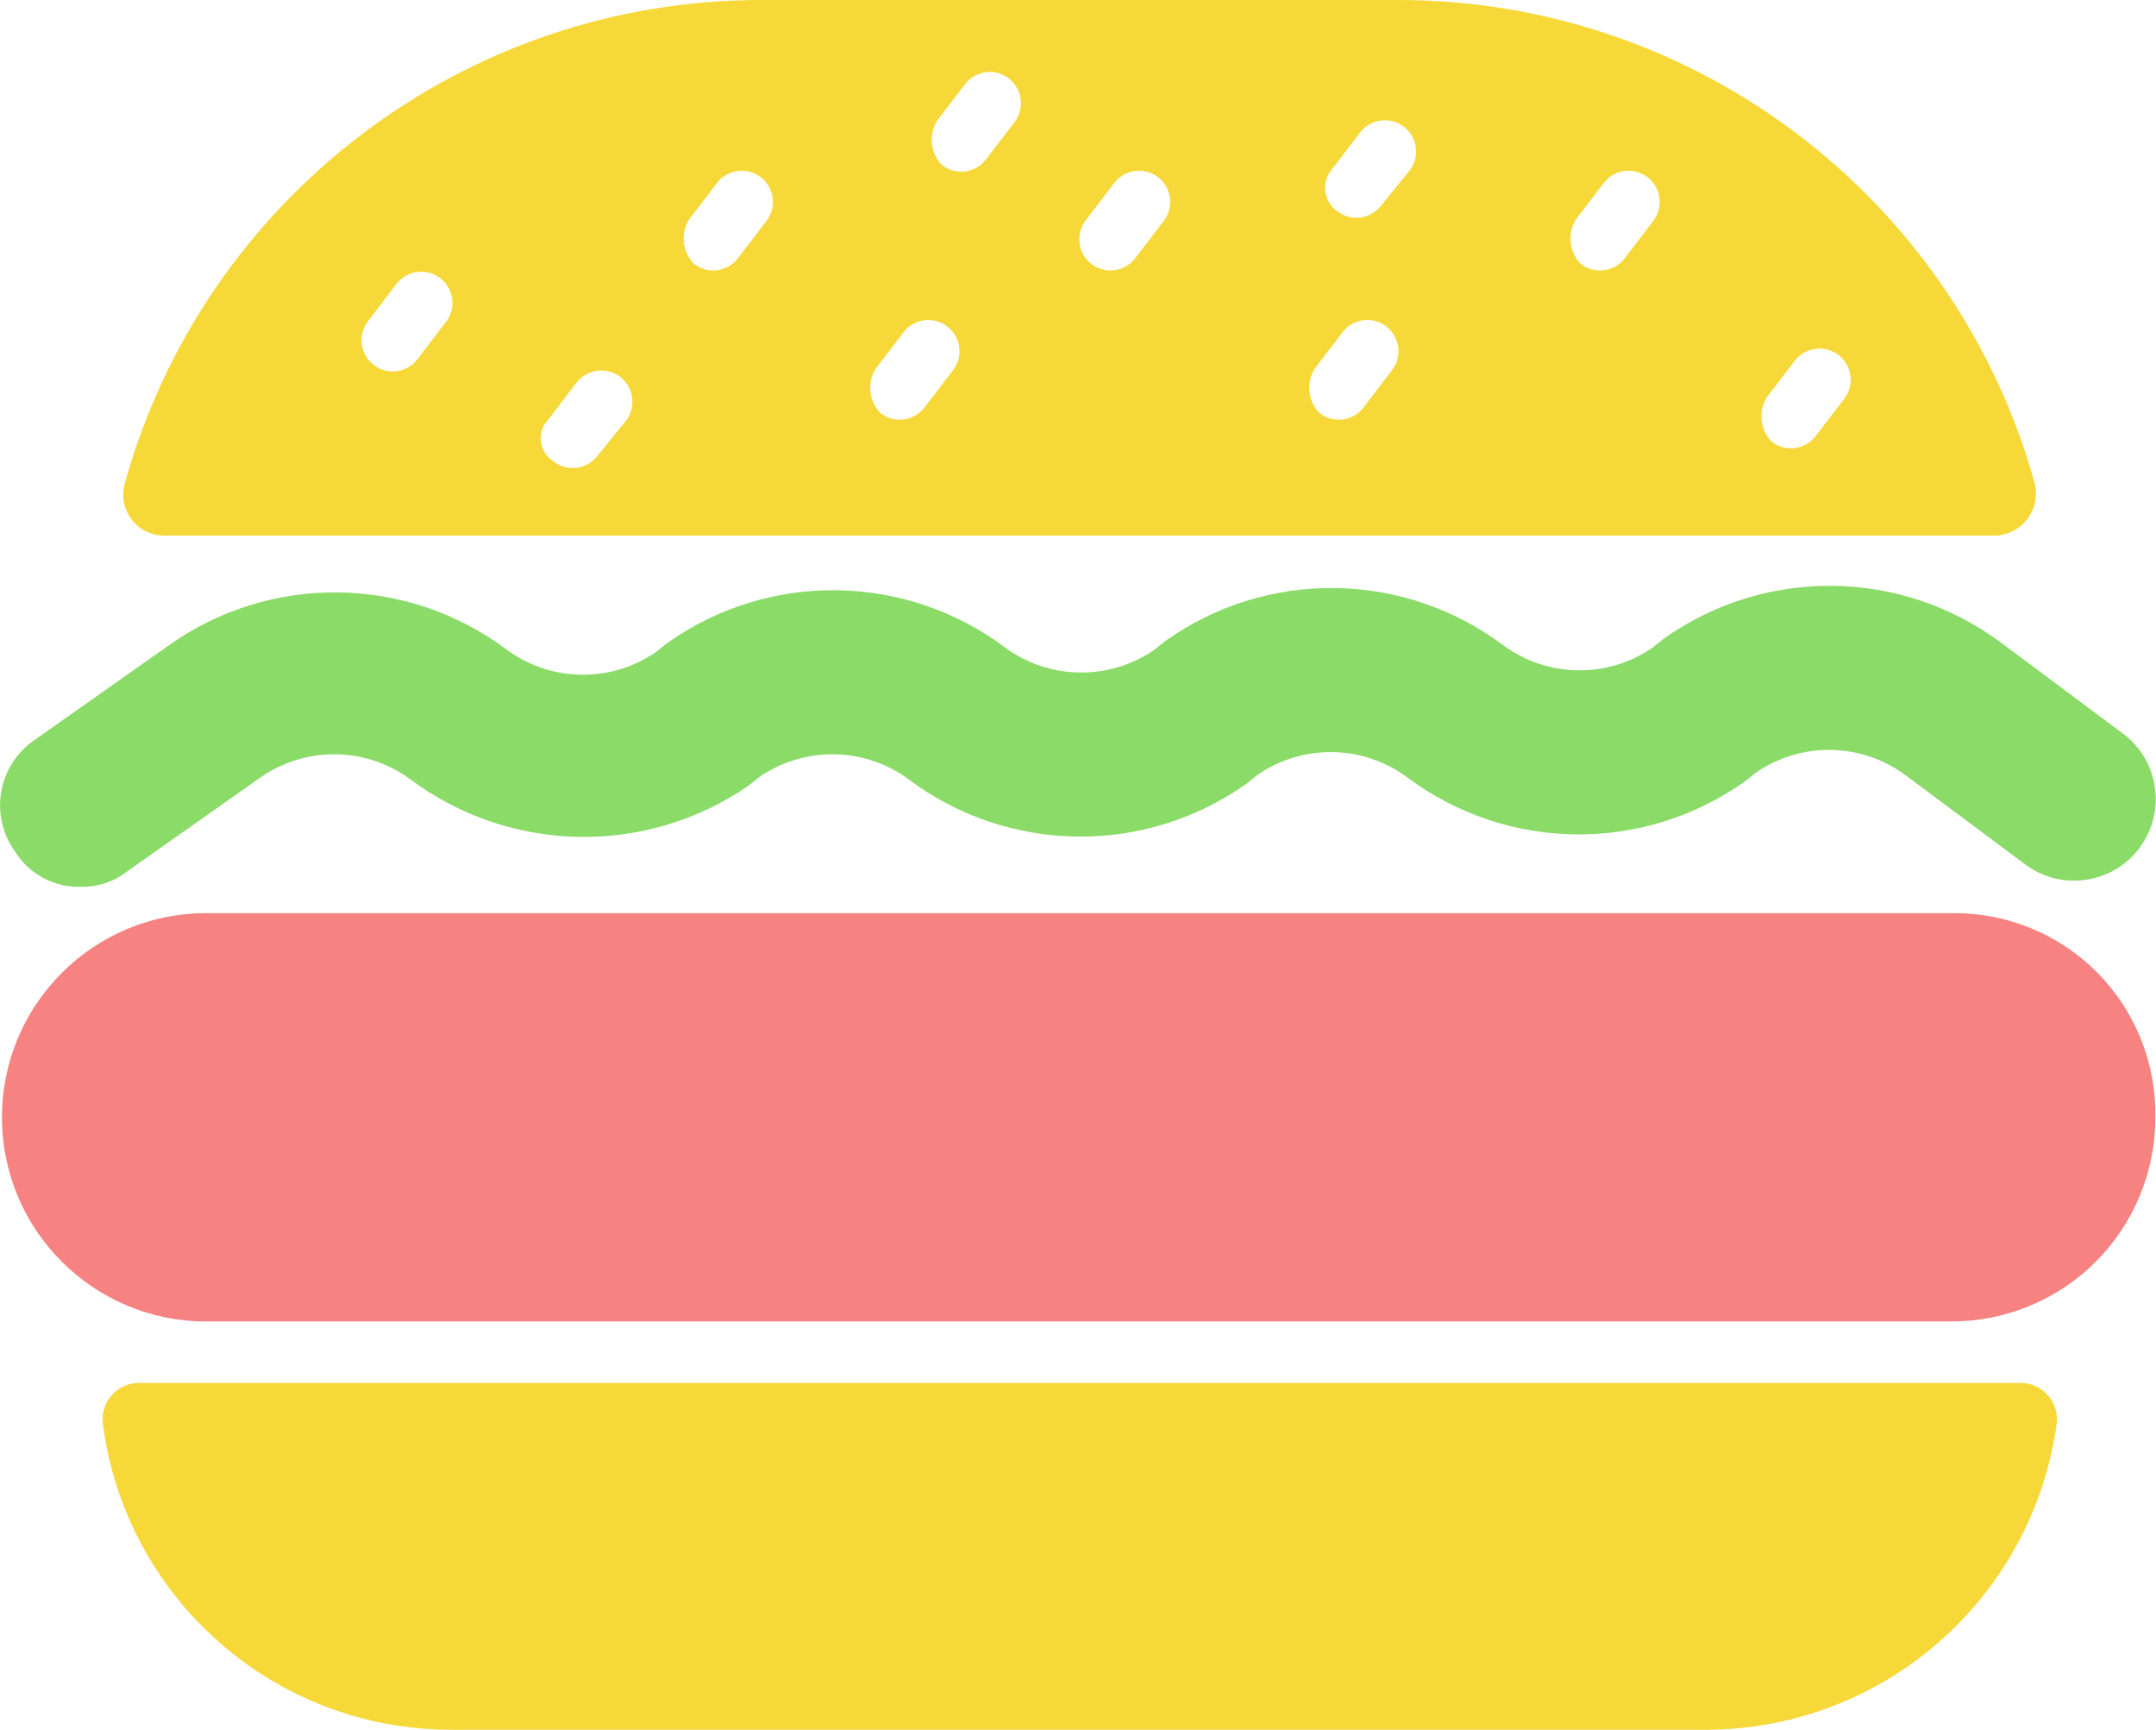
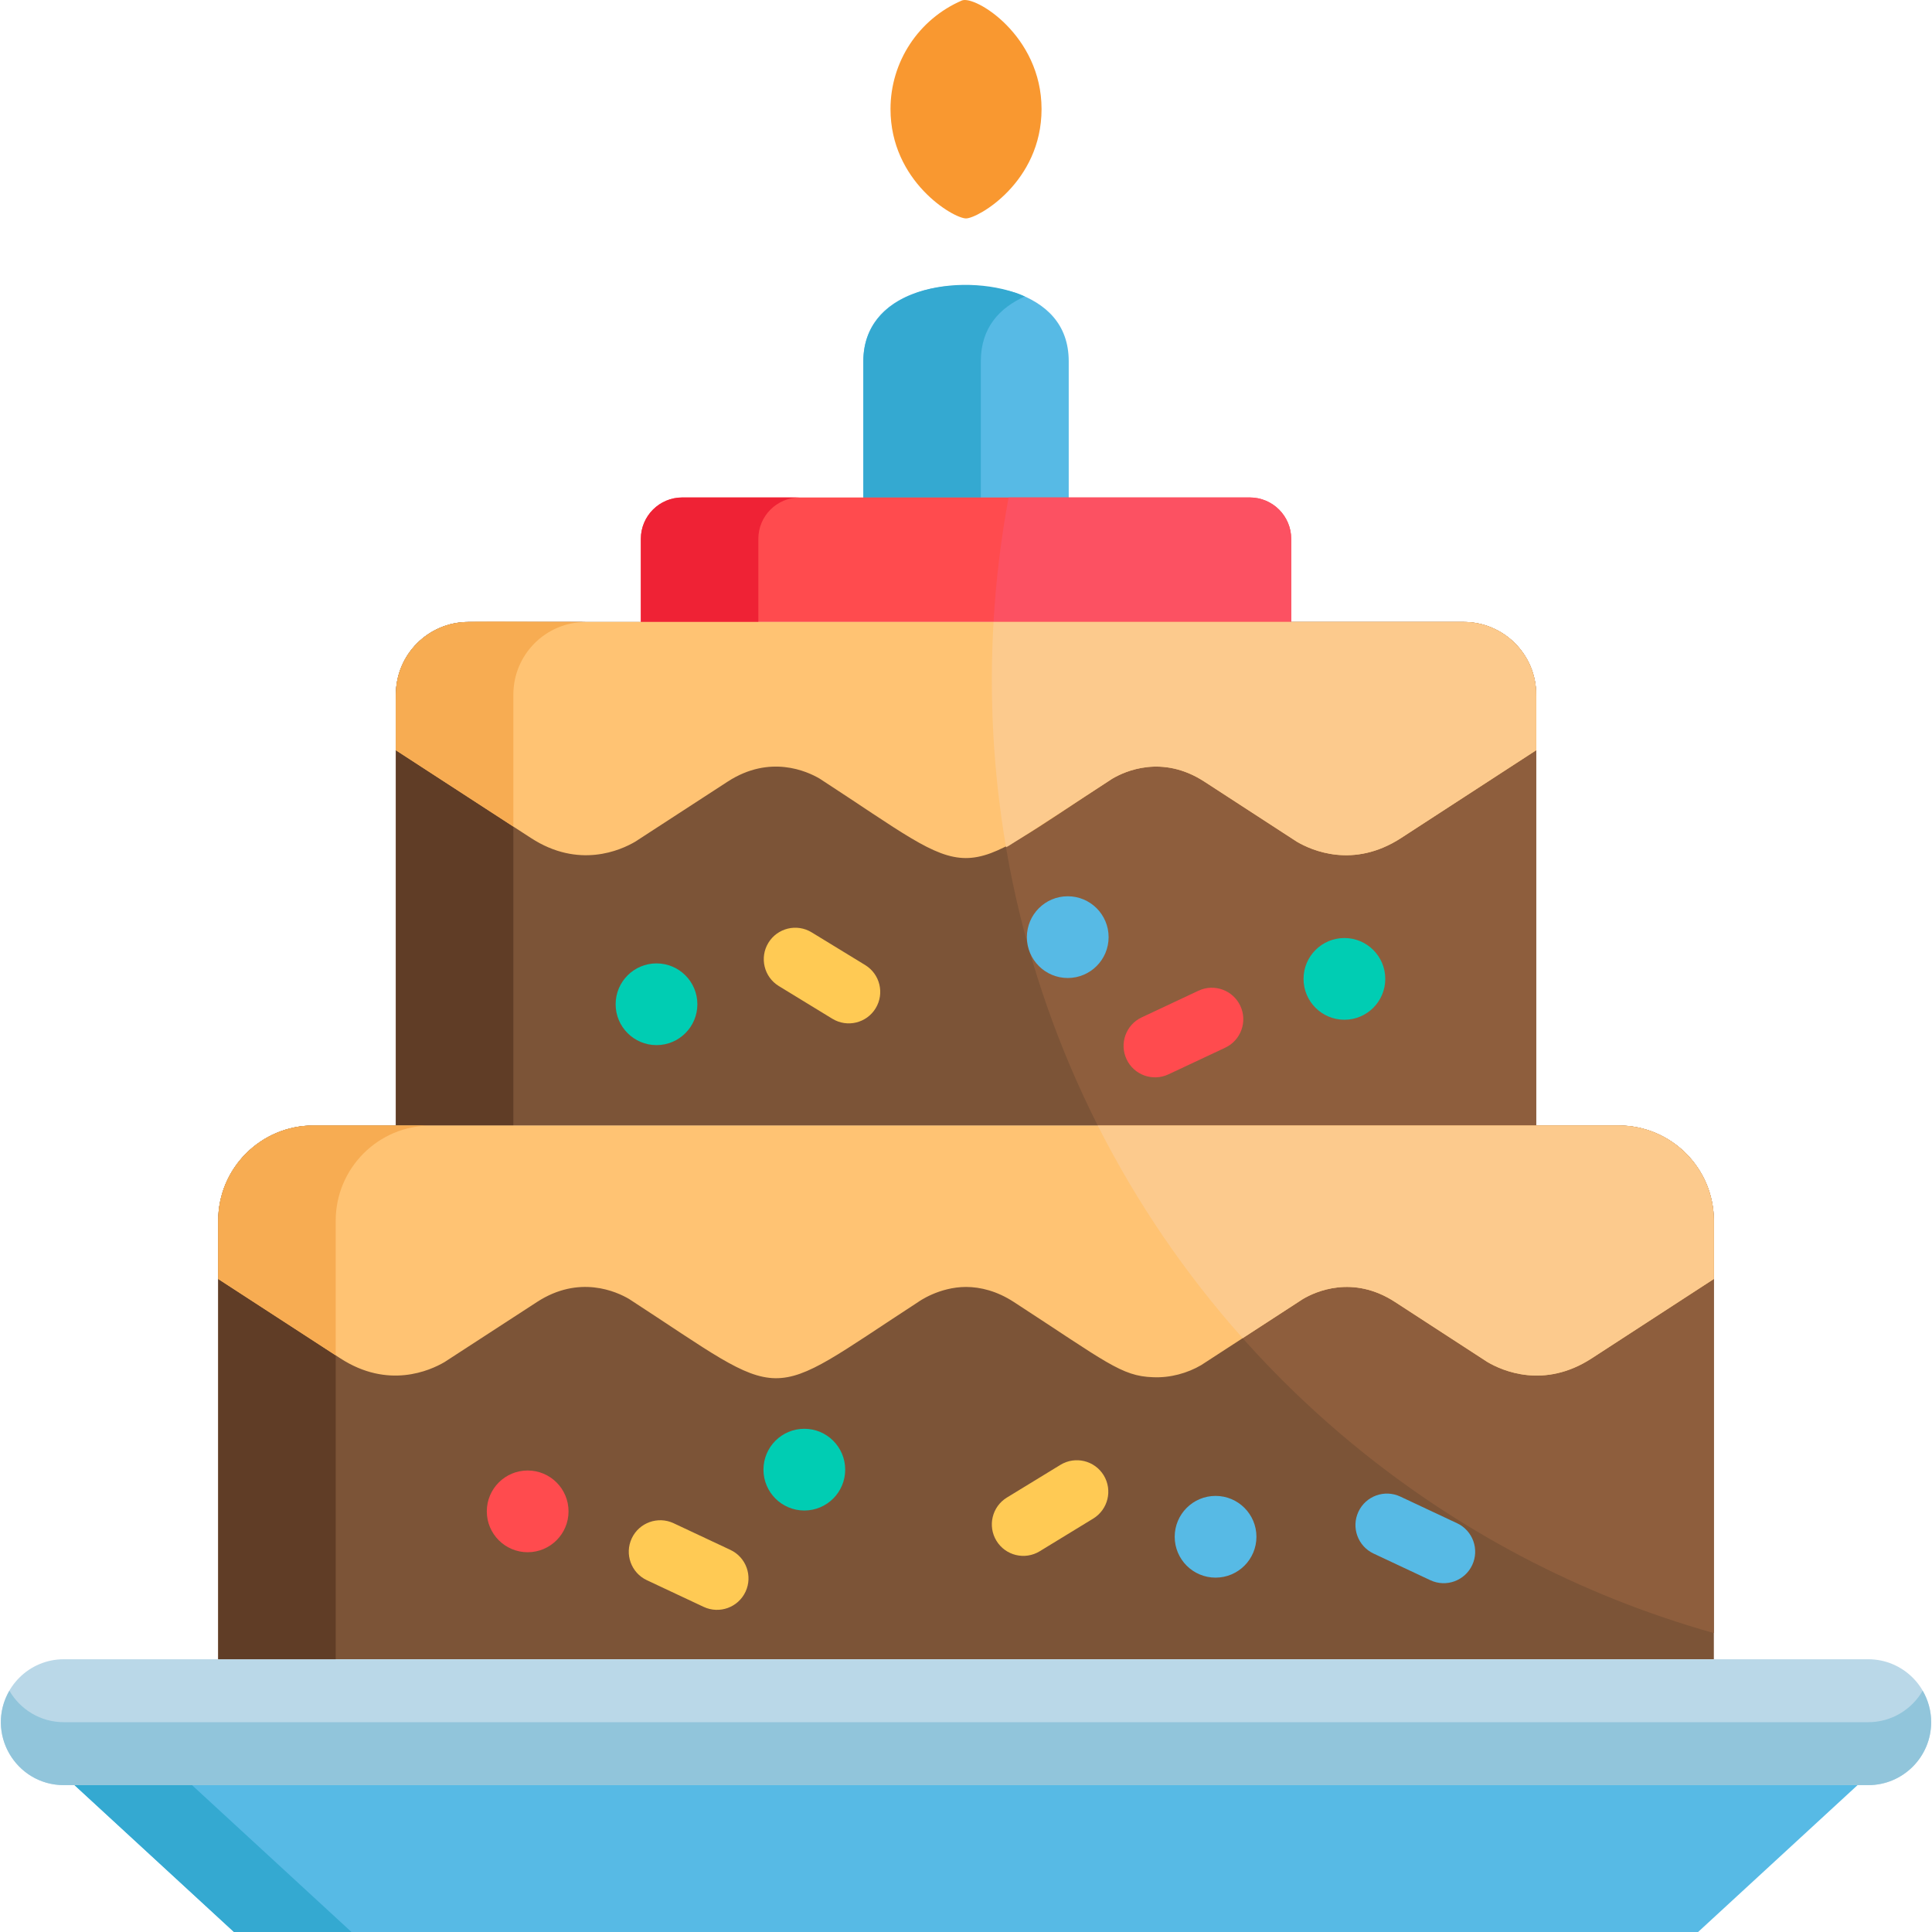
- <svg xmlns="http://www.w3.org/2000/svg" viewBox="0 0 98.22 78.8">
-   <defs>
-     <style>.a{fill:none;}.b{fill:#f7d839;}.c{fill:#f68282;}.d{fill:#8bdb68;}</style>
-   </defs>
-   <path class="a" d="M63.7,20,65,18.3a1.42,1.42,0,1,0-2.2-1.8l-1.3,1.7a1.43,1.43,0,0,0,.2,2A1.28,1.28,0,0,0,63.7,20Z" transform="translate(-0.81 -10.6)" />
-   <path class="a" d="M52.5,22.3l1.3-1.7a1.42,1.42,0,0,0-2.2-1.8l-1.3,1.7a1.42,1.42,0,1,0,2.2,1.8Z" transform="translate(-0.81 -10.6)" />
-   <path class="a" d="M45.7,17.8,47,16.1a1.42,1.42,0,1,0-2.2-1.8L43.5,16a1.43,1.43,0,0,0,.2,2A1.4,1.4,0,0,0,45.7,17.8Z" transform="translate(-0.81 -10.6)" />
-   <path class="a" d="M42.9,29.2l1.3-1.7A1.42,1.42,0,0,0,42,25.7l-1.3,1.7a1.43,1.43,0,0,0,.2,2A1.4,1.4,0,0,0,42.9,29.2Z" transform="translate(-0.81 -10.6)" />
-   <path class="a" d="M83.5,30.4l1.3-1.7a1.42,1.42,0,1,0-2.2-1.8l-1.3,1.7a1.43,1.43,0,0,0,.2,2A1.4,1.4,0,0,0,83.5,30.4Z" transform="translate(-0.81 -10.6)" />
-   <path class="a" d="M74.8,22.3l1.3-1.7a1.42,1.42,0,1,0-2.2-1.8l-1.3,1.7a1.43,1.43,0,0,0,.2,2A1.4,1.4,0,0,0,74.8,22.3Z" transform="translate(-0.81 -10.6)" />
-   <path class="a" d="M62.9,29.2l1.3-1.7A1.42,1.42,0,1,0,62,25.7l-1.3,1.7a1.43,1.43,0,0,0,.2,2A1.4,1.4,0,0,0,62.9,29.2Z" transform="translate(-0.81 -10.6)" />
-   <path class="a" d="M34.4,22.3l1.3-1.7a1.42,1.42,0,0,0-2.2-1.8l-1.3,1.7a1.43,1.43,0,0,0,.2,2A1.4,1.4,0,0,0,34.4,22.3Z" transform="translate(-0.81 -10.6)" />
-   <path class="a" d="M19.8,26.9l1.3-1.7a1.42,1.42,0,1,0-2.2-1.8l-1.3,1.7a1.42,1.42,0,1,0,2.2,1.8Z" transform="translate(-0.81 -10.6)" />
-   <path class="a" d="M28,31.4l1.3-1.7a1.42,1.42,0,1,0-2.2-1.8l-1.3,1.7A1.42,1.42,0,0,0,28,31.4Z" transform="translate(-0.81 -10.6)" />
-   <path class="b" d="M92.9,73.6H7.1a1.66,1.66,0,0,0-1.6,1.9A16,16,0,0,0,21.4,89.4H78.6A16.15,16.15,0,0,0,94.5,75.5,1.66,1.66,0,0,0,92.9,73.6Z" transform="translate(-0.81 -10.6)" />
-   <path class="c" d="M89.8,52.2H10.2a9.3,9.3,0,0,0,0,18.6H89.7A9.28,9.28,0,0,0,99,61.5,9.14,9.14,0,0,0,89.8,52.2Z" transform="translate(-0.81 -10.6)" />
-   <path class="b" d="M8.3,35H91.7a1.92,1.92,0,0,0,1.8-2.4,30.09,30.09,0,0,0-29-22h-29a30.09,30.09,0,0,0-29,22A1.87,1.87,0,0,0,8.3,35Zm73-6.3L82.6,27a1.42,1.42,0,1,1,2.2,1.8l-1.3,1.7a1.42,1.42,0,0,1-2,.2A1.66,1.66,0,0,1,81.3,28.7Zm-8.7-8.1,1.3-1.7a1.42,1.42,0,1,1,2.2,1.8l-1.3,1.7a1.42,1.42,0,0,1-2,.2A1.66,1.66,0,0,1,72.6,20.6ZM61.5,18.3l1.3-1.7A1.42,1.42,0,0,1,65,18.4L63.7,20a1.42,1.42,0,0,1-2,.2A1.3,1.3,0,0,1,61.5,18.3Zm-.8,9.1L62,25.7a1.42,1.42,0,1,1,2.2,1.8l-1.3,1.7a1.42,1.42,0,0,1-2,.2A1.66,1.66,0,0,1,60.7,27.4ZM50.3,20.6l1.3-1.7a1.42,1.42,0,0,1,2.2,1.8l-1.3,1.7a1.42,1.42,0,1,1-2.2-1.8Zm-6.8-4.5,1.3-1.7A1.42,1.42,0,1,1,47,16.2l-1.3,1.7a1.42,1.42,0,0,1-2,.2A1.66,1.66,0,0,1,43.5,16.1ZM40.7,27.4,42,25.7a1.42,1.42,0,0,1,2.2,1.8l-1.3,1.7a1.42,1.42,0,0,1-2,.2A1.66,1.66,0,0,1,40.7,27.4Zm-8.5-6.8,1.3-1.7a1.42,1.42,0,0,1,2.2,1.8l-1.3,1.7a1.42,1.42,0,0,1-2,.2A1.66,1.66,0,0,1,32.2,20.6Zm-6.4,9.1L27.1,28a1.42,1.42,0,1,1,2.2,1.8L28,31.4a1.42,1.42,0,0,1-2,.2A1.24,1.24,0,0,1,25.8,29.7Zm-8.2-4.5,1.3-1.7a1.42,1.42,0,1,1,2.2,1.8L19.8,27a1.42,1.42,0,0,1-2.2-1.8Z" transform="translate(-0.81 -10.6)" />
-   <path class="d" d="M4.5,51a3.32,3.32,0,0,0,2.1-.7L12.7,46a5.86,5.86,0,0,1,6.8.1,13.22,13.22,0,0,0,15.4.3l.5-.4a5.86,5.86,0,0,1,6.8.1,13.06,13.06,0,0,0,15.4.2l.5-.4a5.86,5.86,0,0,1,6.8.1,13.06,13.06,0,0,0,15.4.2l.5-.4a5.86,5.86,0,0,1,6.8.1L93.1,50a3.72,3.72,0,1,0,4.4-6L92,39.9a13.06,13.06,0,0,0-15.4-.2l-.5.4a5.86,5.86,0,0,1-6.8-.1,13.06,13.06,0,0,0-15.4-.2l-.5.4a5.86,5.86,0,0,1-6.8-.1,13.06,13.06,0,0,0-15.4-.2l-.5.4a5.86,5.86,0,0,1-6.8-.1A13.06,13.06,0,0,0,8.5,40L2.4,44.3a3.6,3.6,0,0,0-.9,5.1A3.42,3.42,0,0,0,4.5,51Z" transform="translate(-0.81 -10.6)" />
+ <svg xmlns="http://www.w3.org/2000/svg" version="1.1" id="Layer_1" x="0px" y="0px" viewBox="0 0 512 512" style="enable-background:new 0 0 512 512;" xml:space="preserve">
+   <polyline style="fill:#57BAE5;" points="18.539,471.966 62.005,512 450.01,512 493.476,471.966 " />
+   <polygon style="fill:#34A9D1;" points="18.539,471.966 62.005,512 93.142,512 49.676,471.966 " />
+   <path style="fill:#57BAE5;" d="M269.227,77.607c-18.441-5.227-40.436-0.258-40.436,18.166v37.174h54.432V95.773  C283.224,85.701,276.95,80.393,269.227,77.607z" />
+   <path style="fill:#34A9D1;" d="M271.576,78.567c-14.422-6.528-42.784-3.469-42.784,17.206v37.174h31.137V95.773  C259.928,86.747,264.97,81.553,271.576,78.567z" />
+   <path style="fill:#7C5437;" d="M407.105,225.14v-41.069c0-10.63-8.616-19.246-19.246-19.246H124.152  c-10.628,0-19.244,8.616-19.244,19.246v114.198h302.199V252.2" />
+   <path style="fill:#8E5E3D;" d="M387.859,164.825H263.298c-2.705,47.172,7.089,92.822,27.614,133.444h116.193  c0-10.885,0-101.511,0-114.198C407.105,173.442,398.489,164.825,387.859,164.825z" />
+   <path style="fill:#FF4B4E;" d="M342.182,164.825V142.81c0-6.062-4.913-10.975-10.976-10.975H180.808  c-6.062,0-10.976,4.913-10.976,10.975v22.015H342.182z" />
+   <path style="fill:#FC5162;" d="M331.205,131.835H267.29c-2.002,10.78-3.347,21.79-3.991,32.99h78.884V142.81  C342.182,136.749,337.269,131.835,331.205,131.835z" />
+   <path style="fill:#603D26;" d="M155.29,164.825h-31.139c-10.628,0-19.244,8.616-19.244,19.246v114.198h31.137V184.071  C136.044,173.442,144.66,164.825,155.29,164.825z" />
+   <path style="fill:#EF2235;" d="M211.944,131.835h-31.137c-6.062,0-10.976,4.913-10.976,10.975v22.015h31.137V142.81  C200.968,136.749,205.882,131.835,211.944,131.835z" />
+   <path style="fill:#F99830;" d="M254.903,0.134c-11.488,4.965-18.909,16.255-18.909,28.761c0,19.189,16.683,28.989,20.014,28.989  c3.134,0,20.014-9.577,20.014-28.989C276.02,9.353,258.308-1.337,254.903,0.134z" />
+   <path style="fill:#FFC373;" d="M387.859,164.825H124.153c-8.72,0-16.085,5.798-18.449,13.748c-1.016,3.43-0.797,4.266-0.797,20.249  l35.811,23.267c12.638,8.211,23.703,3.27,27.608,0.977l24.499-15.919c0.002,0,0.002,0,0.002-0.001  c11.198-7.276,21.08-2.755,24.421-0.782c43.056,27.974,34.26,28.104,77.516,0c3.341-1.973,13.223-6.494,24.421,0.782  c0,0.001,0.002,0.001,0.002,0.001l24.499,15.919c3.904,2.293,14.97,7.233,27.608-0.977l35.811-23.267v-14.752  C407.105,173.439,398.487,164.825,387.859,164.825z" />
+   <path style="fill:#FCCA8D;" d="M387.859,164.825H263.298c-1.15,20.062-0.075,39.849,3.312,59.701  c1.241-0.628-1.074,0.831,28.154-18.16c3.341-1.973,13.223-6.494,24.421,0.782c0,0.001,0.002,0.001,0.002,0.001l24.499,15.919  c3.904,2.293,14.97,7.233,27.608-0.977l35.811-23.267c0-16.206,0.033-15.387-0.1-16.72  C406.018,172.389,397.819,164.825,387.859,164.825z" />
+   <path style="fill:#F7AC52;" d="M136.044,184.071c0-10.63,8.616-19.246,19.246-19.246c-31.405,0-33.27-0.612-38.283,1.385  c-7.568,3.053-12.1,10.268-12.1,17.86v14.752l31.137,20.23V184.071z" />
+   <path style="fill:#7C5437;" d="M454.189,368.964v-45.451c0-13.943-11.301-25.244-25.243-25.244H83.067  c-13.942,0-25.241,11.301-25.241,25.244v116.204h396.363v-44.065" />
+   <path style="fill:#8E5E3D;" d="M428.945,298.269H290.912c32.834,64.99,91.893,114.466,163.277,134.511c0-4.696,0-105.372,0-109.266  C454.189,309.57,442.887,298.269,428.945,298.269z" />
+   <path style="fill:#BAD8E8;" d="M495.094,439.717H16.919c-9.213,0-16.68,7.468-16.68,16.681c0,9.212,7.467,16.681,16.68,16.681  c20.866,0,461.231,0,478.176,0c9.213,0,16.682-7.468,16.682-16.681C511.776,447.186,504.307,439.717,495.094,439.717z" />
+   <path style="fill:#91C5DB;" d="M495.094,456.398c-9.432,0-465.347,0-478.176,0c-6.169,0-11.546-3.359-14.429-8.34  c-6.438,11.109,1.613,25.02,14.429,25.02c20.866,0,461.231,0,478.176,0c9.213,0,16.682-7.468,16.682-16.681  c0-3.042-0.828-5.885-2.251-8.34C506.64,453.039,501.266,456.398,495.094,456.398z" />
+   <path style="fill:#603D26;" d="M114.205,298.269H83.067c-13.942,0-25.241,11.301-25.241,25.244v116.204h31.137V323.513  C88.963,309.57,100.263,298.269,114.205,298.269z" />
+   <path style="fill:#FFC373;" d="M57.826,323.513v15.431l32.378,21.038c12.638,8.212,23.703,3.27,27.608,0.978l24.499-15.919  c0.002,0,0.002,0,0.002-0.001c11.198-7.276,21.082-2.754,24.421-0.782c42.85,27.837,34.94,27.855,76.605,0.783  c0,0,5.453-3.988,12.726-3.988c3.756,0.031,8.072,1.042,12.607,3.987c0,0.001,0.002,0.001,0.002,0.001  c24.427,15.872,28.496,19.672,36.866,19.935c4.595,0.217,9.175-1.089,12.791-3.208c15.116-9.823,8.513-5.532,26.947-17.509  c3.339-1.972,13.223-6.494,24.421,0.782c0,0.001,0,0.001,0.002,0.001l24.499,15.919c3.904,2.292,14.969,7.234,27.61-0.978  l32.378-21.038v-15.431c0-13.943-11.301-25.244-25.243-25.244c-11.301,0-342.062,0-345.878,0  C69.125,298.269,57.826,309.57,57.826,323.513z" />
+   <path style="fill:#FCCA8D;" d="M428.945,298.269c-1.159,0-135.289,0-138.033,0c10.342,20.474,23.29,39.4,38.406,56.359  c1.733-1.127-0.833,0.54,15.96-10.371c3.339-1.972,13.223-6.494,24.421,0.782c0,0.001,0,0.001,0.002,0.001l24.499,15.919  c3.904,2.292,14.969,7.234,27.61-0.978l32.378-21.038v-15.431C454.189,309.57,442.887,298.269,428.945,298.269z" />
+   <path style="fill:#F7AC52;" d="M88.963,323.513c0-13.943,11.299-25.244,25.242-25.244H83.067c-13.942,0-25.241,11.301-25.241,25.244  v15.431l31.137,20.231C88.963,359.175,88.963,323.513,88.963,323.513z" />
+   <circle style="fill:#00CDB3;" cx="173.981" cy="266.139" r="10.83" />
+   <circle style="fill:#57BAE5;" cx="282.964" cy="248.351" r="10.83" />
+   <circle style="fill:#00CDB3;" cx="356.281" cy="259.414" r="10.83" />
+   <path style="fill:#FF4B4E;" d="M298.551,280.713c-1.959-4.17-0.164-9.138,4.005-11.095l15.046-7.066  c4.171-1.957,9.139-0.166,11.096,4.006c1.957,4.168,0.162,9.135-4.005,11.094l-15.048,7.066  C305.455,286.68,300.502,284.869,298.551,280.713z" />
+   <path style="fill:#FFCA54;" d="M220.584,269.982l-14.184-8.665c-3.93-2.4-5.171-7.533-2.77-11.465  c2.401-3.93,7.534-5.172,11.464-2.77l14.186,8.665c3.932,2.4,5.171,7.534,2.77,11.464  C229.651,271.139,224.524,272.384,220.584,269.982z" />
+   <circle style="fill:#57BAE5;" cx="322.138" cy="407.26" r="10.83" />
+   <circle style="fill:#00CDB3;" cx="213.155" cy="389.472" r="10.83" />
+   <circle style="fill:#FF4B4E;" cx="139.838" cy="400.526" r="10.83" />
+   <path style="fill:#FFCA54;" d="M186.474,425.837l-15.046-7.065c-4.169-1.958-5.962-6.925-4.005-11.095  c1.957-4.169,6.925-5.96,11.094-4.005l15.048,7.066c4.169,1.957,5.962,6.924,4.005,11.094  C195.61,426.002,190.646,427.794,186.474,425.837z" />
+   <path style="fill:#57BAE5;" d="M379.053,418.772l-15.048-7.064c-4.169-1.959-5.962-6.925-4.005-11.095  c1.957-4.169,6.925-5.96,11.094-4.006l15.048,7.065c4.167,1.958,5.962,6.924,4.005,11.095  C388.198,418.919,383.246,420.736,379.053,418.772z" />
+   <path style="fill:#FFCA54;" d="M264.07,408.33c-2.4-3.93-1.16-9.063,2.77-11.464l14.186-8.666c3.93-2.4,9.064-1.16,11.466,2.77  c2.4,3.93,1.158,9.063-2.772,11.466l-14.186,8.665C271.603,413.503,266.47,412.262,264.07,408.33z" />
+   <g>
+ </g>
+   <g>
+ </g>
+   <g>
+ </g>
+   <g>
+ </g>
+   <g>
+ </g>
+   <g>
+ </g>
+   <g>
+ </g>
+   <g>
+ </g>
+   <g>
+ </g>
+   <g>
+ </g>
+   <g>
+ </g>
+   <g>
+ </g>
+   <g>
+ </g>
+   <g>
+ </g>
+   <g>
+ </g>
</svg>
